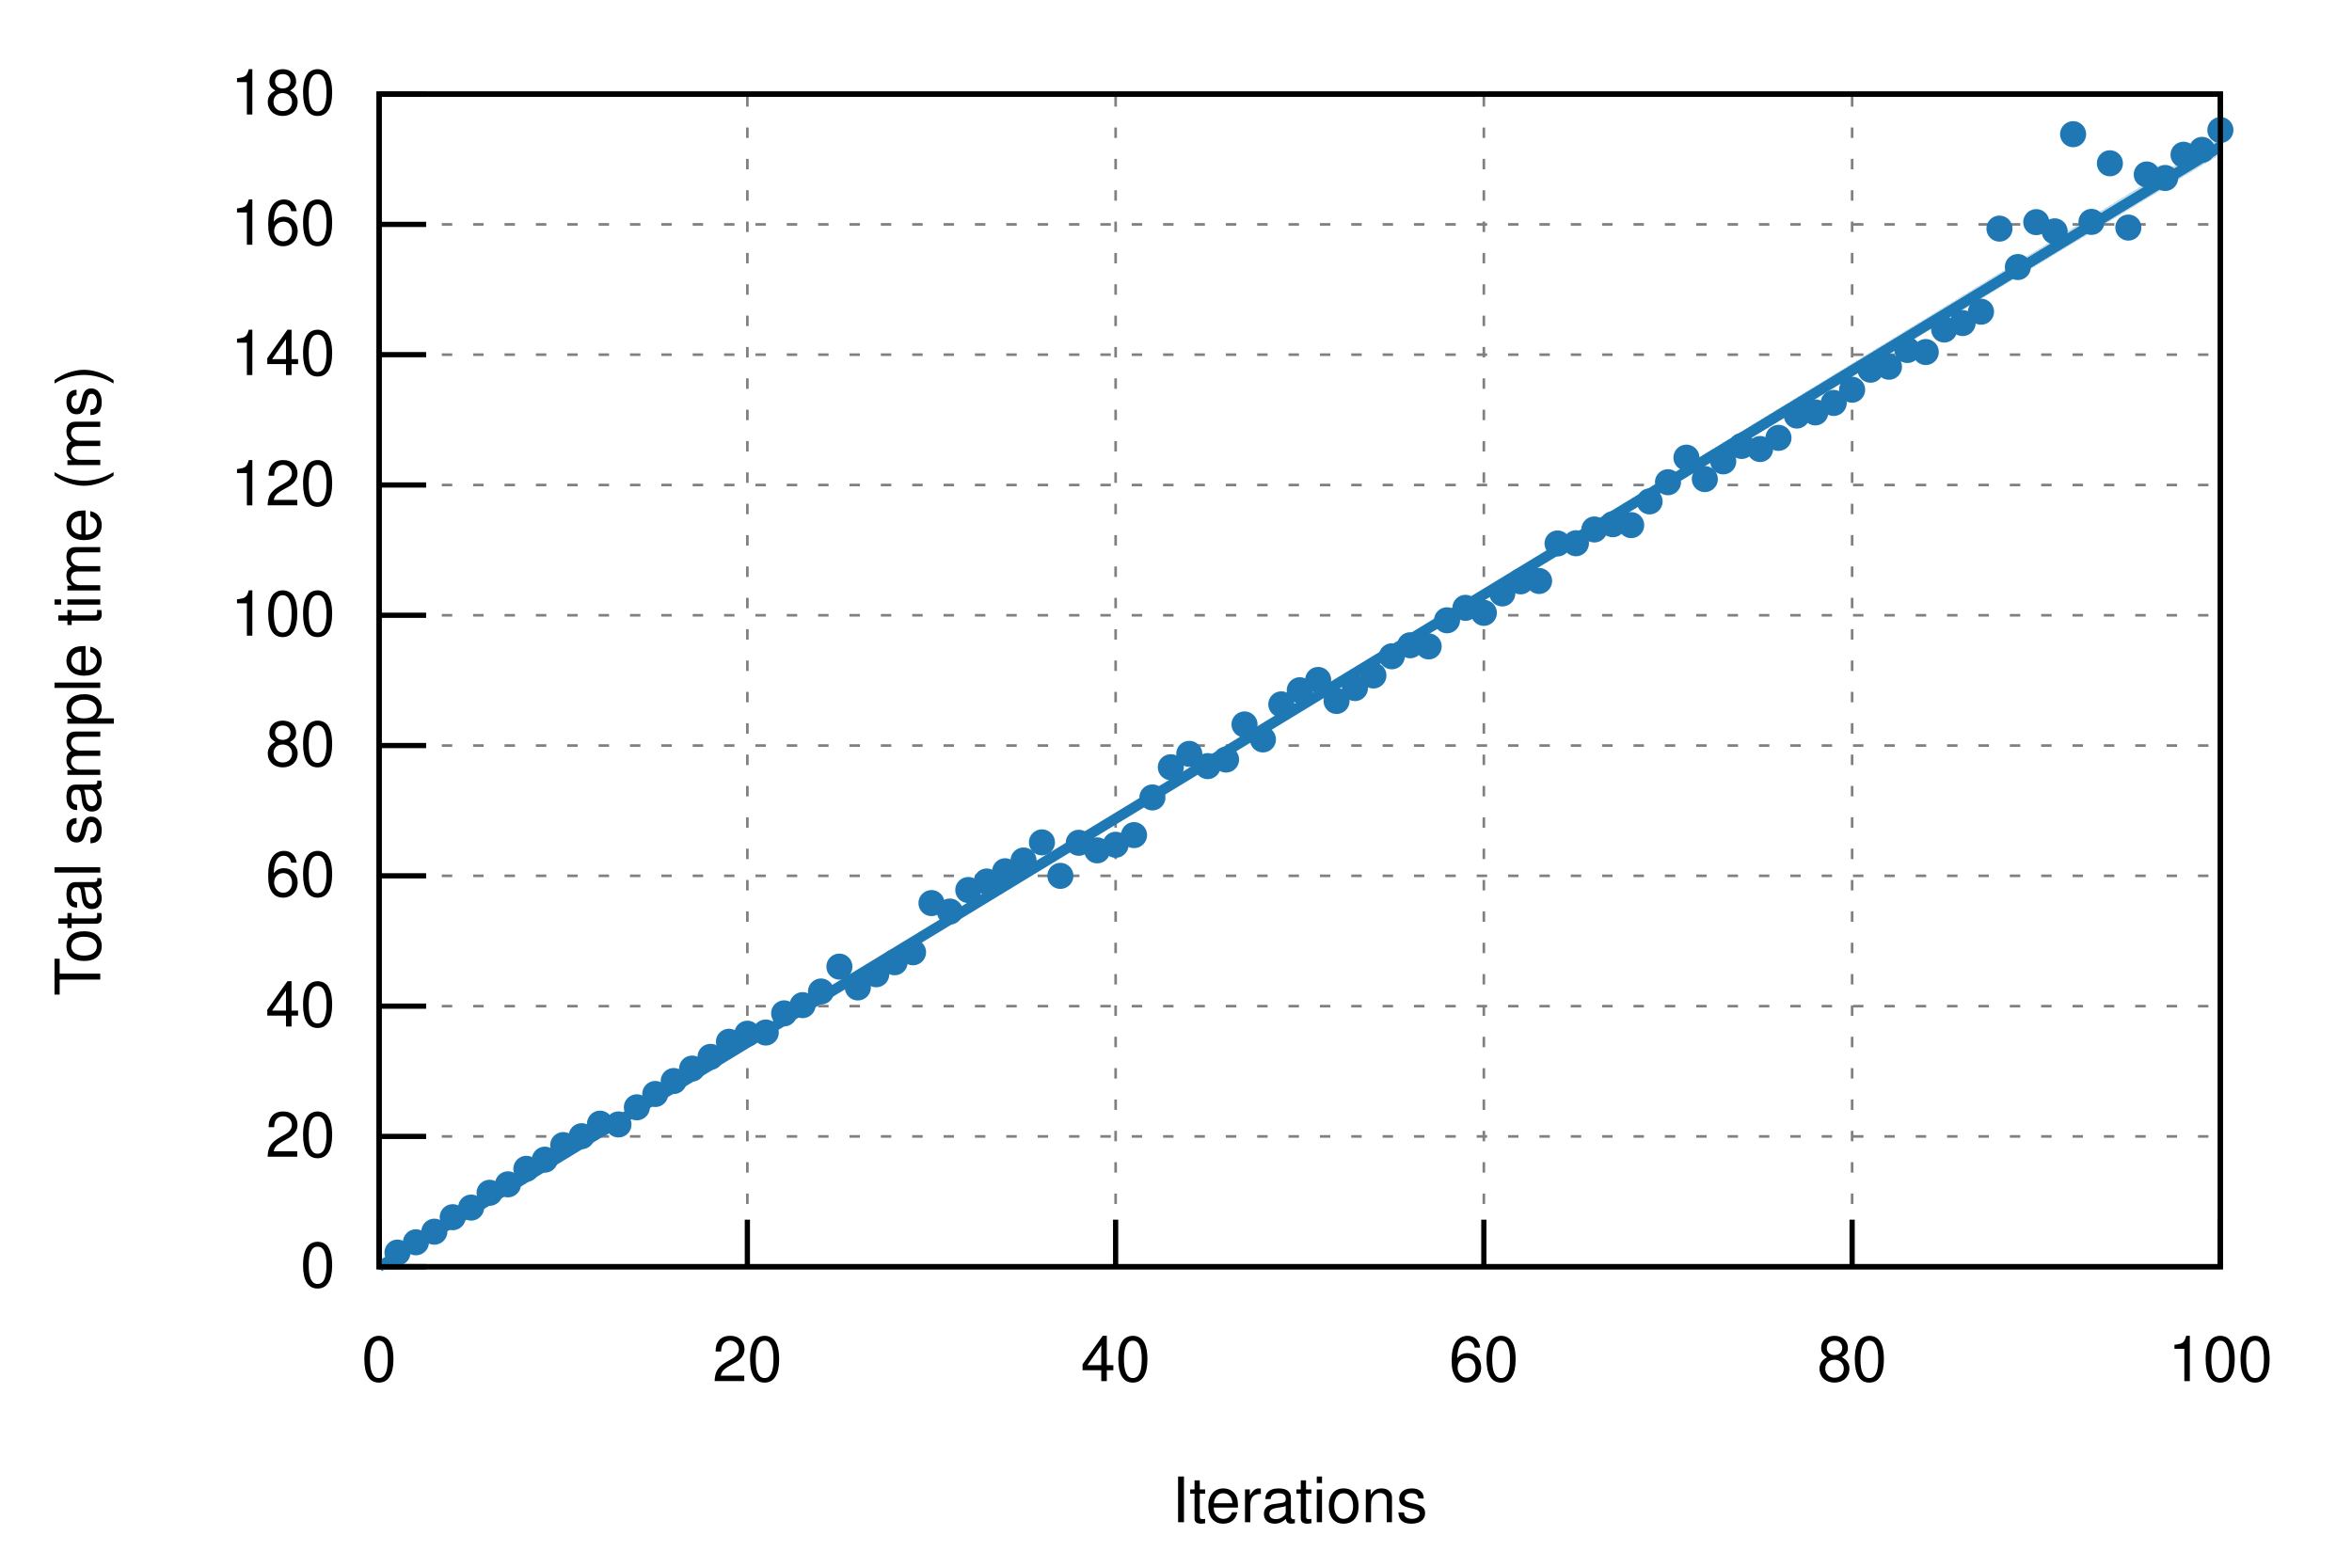
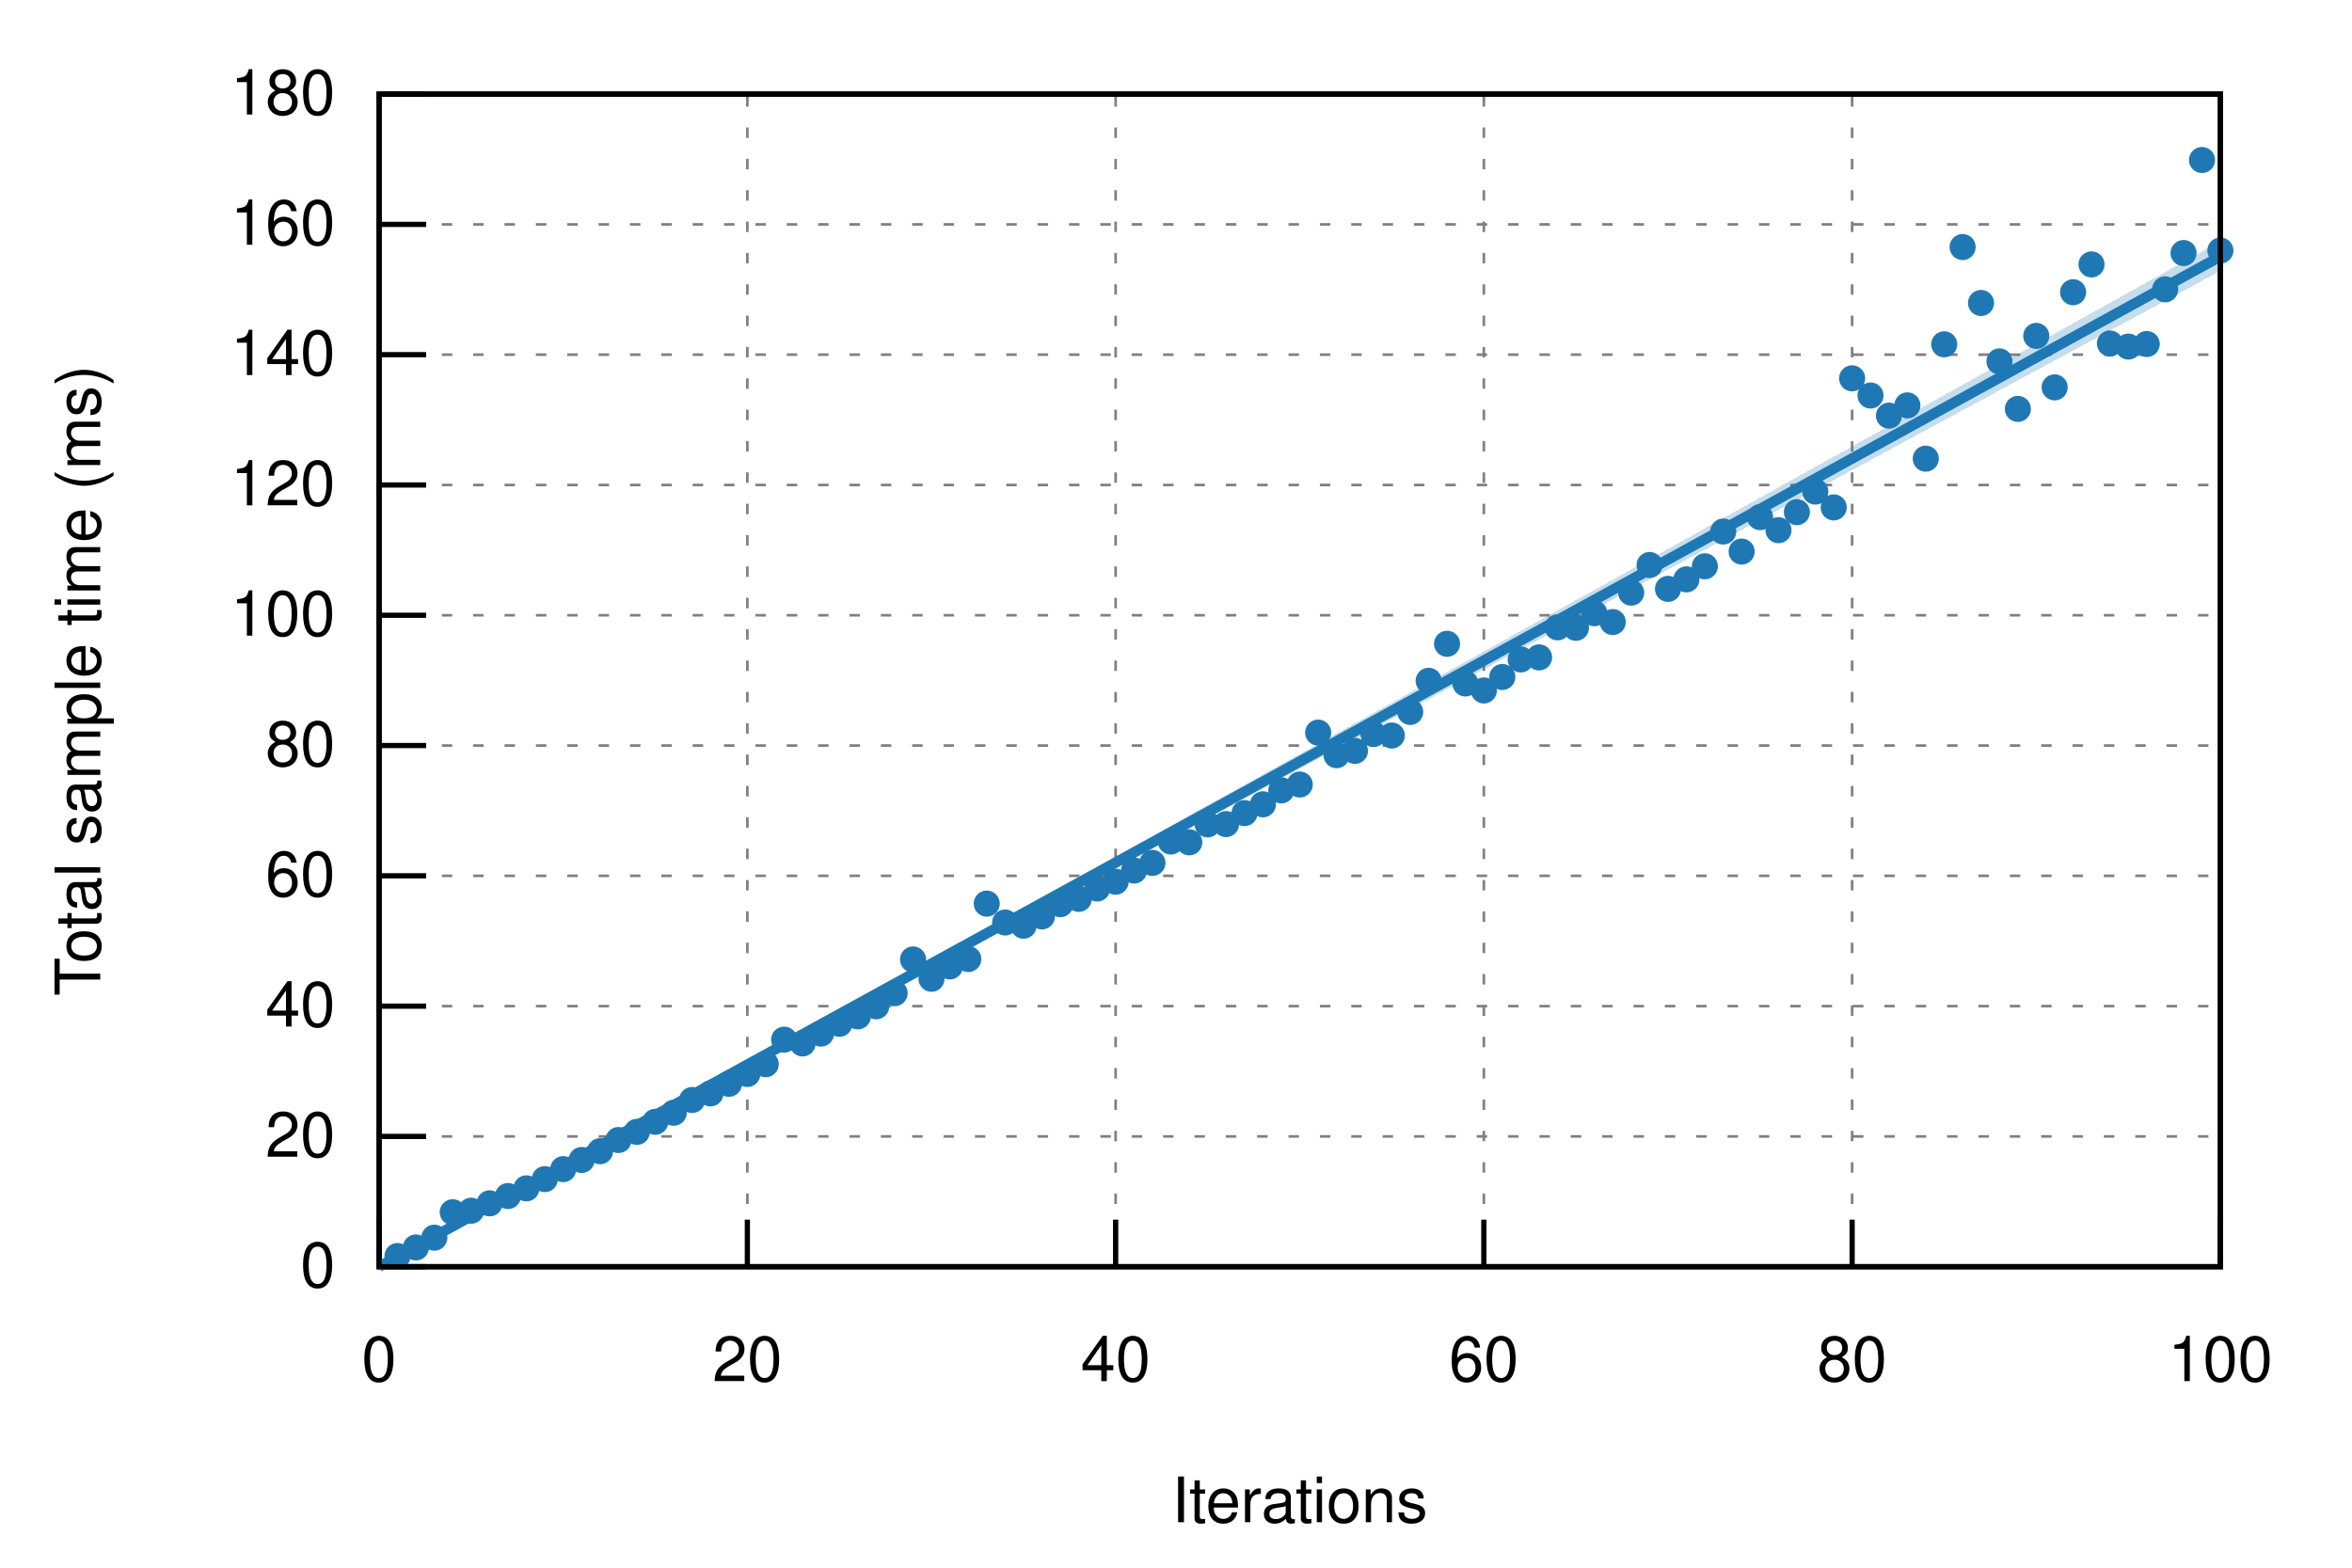
<svg xmlns="http://www.w3.org/2000/svg" xmlns:xlink="http://www.w3.org/1999/xlink" viewBox="0 0 450 300">
  <g id="gnuplot_canvas">
    <rect x="0" y="0" width="450" height="300" fill="none" />
    <defs>
      <circle id="gpDot" r="0.5" stroke-width="0.5" stroke="currentColor" />
      <path id="gpPt0" stroke-width="0.222" stroke="currentColor" d="M-1,0 h2 M0,-1 v2" />
      <path id="gpPt1" stroke-width="0.222" stroke="currentColor" d="M-1,-1 L1,1 M1,-1 L-1,1" />
      <path id="gpPt2" stroke-width="0.222" stroke="currentColor" d="M-1,0 L1,0 M0,-1 L0,1 M-1,-1 L1,1 M-1,1 L1,-1" />
      <rect id="gpPt3" stroke-width="0.222" stroke="currentColor" x="-1" y="-1" width="2" height="2" />
      <rect id="gpPt4" stroke-width="0.222" stroke="currentColor" fill="currentColor" x="-1" y="-1" width="2" height="2" />
      <circle id="gpPt5" stroke-width="0.222" stroke="currentColor" cx="0" cy="0" r="1" />
      <use xlink:href="#gpPt5" id="gpPt6" fill="currentColor" stroke="none" />
      <path id="gpPt7" stroke-width="0.222" stroke="currentColor" d="M0,-1.33 L-1.33,0.67 L1.33,0.67 z" />
      <use xlink:href="#gpPt7" id="gpPt8" fill="currentColor" stroke="none" />
      <use xlink:href="#gpPt7" id="gpPt9" stroke="currentColor" transform="rotate(180)" />
      <use xlink:href="#gpPt9" id="gpPt10" fill="currentColor" stroke="none" />
      <use xlink:href="#gpPt3" id="gpPt11" stroke="currentColor" transform="rotate(45)" />
      <use xlink:href="#gpPt11" id="gpPt12" fill="currentColor" stroke="none" />
      <path id="gpPt13" stroke-width="0.222" stroke="currentColor" d="M0,1.330 L1.265,0.411 L0.782,-1.067 L-0.782,-1.076 L-1.265,0.411 z" />
      <use xlink:href="#gpPt13" id="gpPt14" fill="currentColor" stroke="none" />
      <filter id="textbox" filterUnits="objectBoundingBox" x="0" y="0" height="1" width="1">
        <feFlood flood-color="white" flood-opacity="1" result="bgnd" />
        <feComposite in="SourceGraphic" in2="bgnd" operator="atop" />
      </filter>
      <filter id="greybox" filterUnits="objectBoundingBox" x="0" y="0" height="1" width="1">
        <feFlood flood-color="lightgrey" flood-opacity="1" result="grey" />
        <feComposite in="SourceGraphic" in2="grey" operator="atop" />
      </filter>
    </defs>
    <g fill="none" color="white" stroke="currentColor" stroke-width="1.00" stroke-linecap="butt" stroke-linejoin="miter">
</g>
    <g fill="none" color="black" stroke="currentColor" stroke-width="1.00" stroke-linecap="butt" stroke-linejoin="miter">
</g>
    <g fill="none" color="black" stroke="black" stroke-width="0.50" stroke-linecap="butt" stroke-linejoin="miter">
</g>
    <g fill="none" color="gray" stroke="currentColor" stroke-width="0.50" stroke-linecap="butt" stroke-linejoin="miter">
      <path stroke="gray" stroke-dasharray="2,4" class="gridline" d="M72.53,242.40 L424.82,242.40  " />
    </g>
    <g fill="none" color="gray" stroke="gray" stroke-width="1.00" stroke-linecap="butt" stroke-linejoin="miter">
</g>
    <g fill="none" color="black" stroke="currentColor" stroke-width="1.00" stroke-linecap="butt" stroke-linejoin="miter">
      <path stroke="black" d="M72.53,242.40 L81.53,242.40  " />
      <g transform="translate(64.14,246.30)" stroke="none" fill="black" font-family="Helvetica" font-size="12.00" text-anchor="end">
        <text>
          <tspan font-family="Helvetica"> 0</tspan>
        </text>
      </g>
    </g>
    <g fill="none" color="black" stroke="currentColor" stroke-width="1.00" stroke-linecap="butt" stroke-linejoin="miter">
</g>
    <g fill="none" color="black" stroke="black" stroke-width="0.50" stroke-linecap="butt" stroke-linejoin="miter">
</g>
    <g fill="none" color="gray" stroke="currentColor" stroke-width="0.50" stroke-linecap="butt" stroke-linejoin="miter">
      <path stroke="gray" stroke-dasharray="2,4" class="gridline" d="M72.53,217.47 L424.82,217.47  " />
    </g>
    <g fill="none" color="gray" stroke="gray" stroke-width="1.00" stroke-linecap="butt" stroke-linejoin="miter">
</g>
    <g fill="none" color="black" stroke="currentColor" stroke-width="1.00" stroke-linecap="butt" stroke-linejoin="miter">
      <path stroke="black" d="M72.53,217.47 L81.53,217.47  " />
      <g transform="translate(64.14,221.37)" stroke="none" fill="black" font-family="Helvetica" font-size="12.00" text-anchor="end">
        <text>
          <tspan font-family="Helvetica"> 20</tspan>
        </text>
      </g>
    </g>
    <g fill="none" color="black" stroke="currentColor" stroke-width="1.00" stroke-linecap="butt" stroke-linejoin="miter">
</g>
    <g fill="none" color="black" stroke="black" stroke-width="0.50" stroke-linecap="butt" stroke-linejoin="miter">
</g>
    <g fill="none" color="gray" stroke="currentColor" stroke-width="0.50" stroke-linecap="butt" stroke-linejoin="miter">
      <path stroke="gray" stroke-dasharray="2,4" class="gridline" d="M72.53,192.54 L424.82,192.54  " />
    </g>
    <g fill="none" color="gray" stroke="gray" stroke-width="1.00" stroke-linecap="butt" stroke-linejoin="miter">
</g>
    <g fill="none" color="black" stroke="currentColor" stroke-width="1.00" stroke-linecap="butt" stroke-linejoin="miter">
      <path stroke="black" d="M72.53,192.54 L81.53,192.54  " />
      <g transform="translate(64.14,196.44)" stroke="none" fill="black" font-family="Helvetica" font-size="12.00" text-anchor="end">
        <text>
          <tspan font-family="Helvetica"> 40</tspan>
        </text>
      </g>
    </g>
    <g fill="none" color="black" stroke="currentColor" stroke-width="1.00" stroke-linecap="butt" stroke-linejoin="miter">
</g>
    <g fill="none" color="black" stroke="black" stroke-width="0.50" stroke-linecap="butt" stroke-linejoin="miter">
</g>
    <g fill="none" color="gray" stroke="currentColor" stroke-width="0.50" stroke-linecap="butt" stroke-linejoin="miter">
      <path stroke="gray" stroke-dasharray="2,4" class="gridline" d="M72.53,167.60 L424.82,167.60  " />
    </g>
    <g fill="none" color="gray" stroke="gray" stroke-width="1.00" stroke-linecap="butt" stroke-linejoin="miter">
</g>
    <g fill="none" color="black" stroke="currentColor" stroke-width="1.00" stroke-linecap="butt" stroke-linejoin="miter">
      <path stroke="black" d="M72.53,167.60 L81.53,167.60  " />
      <g transform="translate(64.14,171.50)" stroke="none" fill="black" font-family="Helvetica" font-size="12.00" text-anchor="end">
        <text>
          <tspan font-family="Helvetica"> 60</tspan>
        </text>
      </g>
    </g>
    <g fill="none" color="black" stroke="currentColor" stroke-width="1.00" stroke-linecap="butt" stroke-linejoin="miter">
</g>
    <g fill="none" color="black" stroke="black" stroke-width="0.50" stroke-linecap="butt" stroke-linejoin="miter">
</g>
    <g fill="none" color="gray" stroke="currentColor" stroke-width="0.50" stroke-linecap="butt" stroke-linejoin="miter">
      <path stroke="gray" stroke-dasharray="2,4" class="gridline" d="M72.53,142.67 L424.82,142.67  " />
    </g>
    <g fill="none" color="gray" stroke="gray" stroke-width="1.00" stroke-linecap="butt" stroke-linejoin="miter">
</g>
    <g fill="none" color="black" stroke="currentColor" stroke-width="1.00" stroke-linecap="butt" stroke-linejoin="miter">
      <path stroke="black" d="M72.53,142.67 L81.53,142.67  " />
      <g transform="translate(64.14,146.57)" stroke="none" fill="black" font-family="Helvetica" font-size="12.00" text-anchor="end">
        <text>
          <tspan font-family="Helvetica"> 80</tspan>
        </text>
      </g>
    </g>
    <g fill="none" color="black" stroke="currentColor" stroke-width="1.00" stroke-linecap="butt" stroke-linejoin="miter">
</g>
    <g fill="none" color="black" stroke="black" stroke-width="0.50" stroke-linecap="butt" stroke-linejoin="miter">
</g>
    <g fill="none" color="gray" stroke="currentColor" stroke-width="0.50" stroke-linecap="butt" stroke-linejoin="miter">
      <path stroke="gray" stroke-dasharray="2,4" class="gridline" d="M72.53,117.74 L424.82,117.74  " />
    </g>
    <g fill="none" color="gray" stroke="gray" stroke-width="1.00" stroke-linecap="butt" stroke-linejoin="miter">
</g>
    <g fill="none" color="black" stroke="currentColor" stroke-width="1.00" stroke-linecap="butt" stroke-linejoin="miter">
      <path stroke="black" d="M72.53,117.74 L81.53,117.74  " />
      <g transform="translate(64.14,121.64)" stroke="none" fill="black" font-family="Helvetica" font-size="12.00" text-anchor="end">
        <text>
          <tspan font-family="Helvetica"> 100</tspan>
        </text>
      </g>
    </g>
    <g fill="none" color="black" stroke="currentColor" stroke-width="1.00" stroke-linecap="butt" stroke-linejoin="miter">
</g>
    <g fill="none" color="black" stroke="black" stroke-width="0.50" stroke-linecap="butt" stroke-linejoin="miter">
</g>
    <g fill="none" color="gray" stroke="currentColor" stroke-width="0.50" stroke-linecap="butt" stroke-linejoin="miter">
      <path stroke="gray" stroke-dasharray="2,4" class="gridline" d="M72.53,92.81 L424.82,92.81  " />
    </g>
    <g fill="none" color="gray" stroke="gray" stroke-width="1.00" stroke-linecap="butt" stroke-linejoin="miter">
</g>
    <g fill="none" color="black" stroke="currentColor" stroke-width="1.00" stroke-linecap="butt" stroke-linejoin="miter">
      <path stroke="black" d="M72.53,92.81 L81.53,92.81  " />
      <g transform="translate(64.14,96.71)" stroke="none" fill="black" font-family="Helvetica" font-size="12.00" text-anchor="end">
        <text>
          <tspan font-family="Helvetica"> 120</tspan>
        </text>
      </g>
    </g>
    <g fill="none" color="black" stroke="currentColor" stroke-width="1.00" stroke-linecap="butt" stroke-linejoin="miter">
</g>
    <g fill="none" color="black" stroke="black" stroke-width="0.50" stroke-linecap="butt" stroke-linejoin="miter">
</g>
    <g fill="none" color="gray" stroke="currentColor" stroke-width="0.50" stroke-linecap="butt" stroke-linejoin="miter">
      <path stroke="gray" stroke-dasharray="2,4" class="gridline" d="M72.53,67.87 L424.82,67.87  " />
    </g>
    <g fill="none" color="gray" stroke="gray" stroke-width="1.00" stroke-linecap="butt" stroke-linejoin="miter">
</g>
    <g fill="none" color="black" stroke="currentColor" stroke-width="1.00" stroke-linecap="butt" stroke-linejoin="miter">
      <path stroke="black" d="M72.53,67.87 L81.53,67.87  " />
      <g transform="translate(64.14,71.77)" stroke="none" fill="black" font-family="Helvetica" font-size="12.00" text-anchor="end">
        <text>
          <tspan font-family="Helvetica"> 140</tspan>
        </text>
      </g>
    </g>
    <g fill="none" color="black" stroke="currentColor" stroke-width="1.00" stroke-linecap="butt" stroke-linejoin="miter">
</g>
    <g fill="none" color="black" stroke="black" stroke-width="0.50" stroke-linecap="butt" stroke-linejoin="miter">
</g>
    <g fill="none" color="gray" stroke="currentColor" stroke-width="0.50" stroke-linecap="butt" stroke-linejoin="miter">
      <path stroke="gray" stroke-dasharray="2,4" class="gridline" d="M72.53,42.94 L424.82,42.94  " />
    </g>
    <g fill="none" color="gray" stroke="gray" stroke-width="1.00" stroke-linecap="butt" stroke-linejoin="miter">
</g>
    <g fill="none" color="black" stroke="currentColor" stroke-width="1.00" stroke-linecap="butt" stroke-linejoin="miter">
      <path stroke="black" d="M72.53,42.94 L81.53,42.94  " />
      <g transform="translate(64.14,46.84)" stroke="none" fill="black" font-family="Helvetica" font-size="12.00" text-anchor="end">
        <text>
          <tspan font-family="Helvetica"> 160</tspan>
        </text>
      </g>
    </g>
    <g fill="none" color="black" stroke="currentColor" stroke-width="1.00" stroke-linecap="butt" stroke-linejoin="miter">
</g>
    <g fill="none" color="black" stroke="black" stroke-width="0.50" stroke-linecap="butt" stroke-linejoin="miter">
</g>
    <g fill="none" color="gray" stroke="currentColor" stroke-width="0.50" stroke-linecap="butt" stroke-linejoin="miter">
      <path stroke="gray" stroke-dasharray="2,4" class="gridline" d="M72.53,18.01 L424.82,18.01  " />
    </g>
    <g fill="none" color="gray" stroke="gray" stroke-width="1.00" stroke-linecap="butt" stroke-linejoin="miter">
</g>
    <g fill="none" color="black" stroke="currentColor" stroke-width="1.00" stroke-linecap="butt" stroke-linejoin="miter">
      <path stroke="black" d="M72.53,18.01 L81.53,18.01  " />
      <g transform="translate(64.14,21.91)" stroke="none" fill="black" font-family="Helvetica" font-size="12.00" text-anchor="end">
        <text>
          <tspan font-family="Helvetica"> 180</tspan>
        </text>
      </g>
    </g>
    <g fill="none" color="black" stroke="currentColor" stroke-width="1.00" stroke-linecap="butt" stroke-linejoin="miter">
</g>
    <g fill="none" color="black" stroke="black" stroke-width="0.50" stroke-linecap="butt" stroke-linejoin="miter">
</g>
    <g fill="none" color="gray" stroke="currentColor" stroke-width="0.50" stroke-linecap="butt" stroke-linejoin="miter">
      <path stroke="gray" stroke-dasharray="2,4" class="gridline" d="M72.53,242.40 L72.53,18.01  " />
    </g>
    <g fill="none" color="gray" stroke="gray" stroke-width="1.00" stroke-linecap="butt" stroke-linejoin="miter">
</g>
    <g fill="none" color="black" stroke="currentColor" stroke-width="1.00" stroke-linecap="butt" stroke-linejoin="miter">
      <path stroke="black" d="M72.53,242.40 L72.53,233.40  " />
      <g transform="translate(72.53,264.30)" stroke="none" fill="black" font-family="Helvetica" font-size="12.00" text-anchor="middle">
        <text>
          <tspan font-family="Helvetica"> 0</tspan>
        </text>
      </g>
    </g>
    <g fill="none" color="black" stroke="currentColor" stroke-width="1.00" stroke-linecap="butt" stroke-linejoin="miter">
</g>
    <g fill="none" color="black" stroke="black" stroke-width="0.50" stroke-linecap="butt" stroke-linejoin="miter">
</g>
    <g fill="none" color="gray" stroke="currentColor" stroke-width="0.50" stroke-linecap="butt" stroke-linejoin="miter">
      <path stroke="gray" stroke-dasharray="2,4" class="gridline" d="M142.99,242.40 L142.99,18.01  " />
    </g>
    <g fill="none" color="gray" stroke="gray" stroke-width="1.00" stroke-linecap="butt" stroke-linejoin="miter">
</g>
    <g fill="none" color="black" stroke="currentColor" stroke-width="1.00" stroke-linecap="butt" stroke-linejoin="miter">
      <path stroke="black" d="M142.99,242.40 L142.99,233.40  " />
      <g transform="translate(142.99,264.30)" stroke="none" fill="black" font-family="Helvetica" font-size="12.00" text-anchor="middle">
        <text>
          <tspan font-family="Helvetica"> 20</tspan>
        </text>
      </g>
    </g>
    <g fill="none" color="black" stroke="currentColor" stroke-width="1.00" stroke-linecap="butt" stroke-linejoin="miter">
</g>
    <g fill="none" color="black" stroke="black" stroke-width="0.50" stroke-linecap="butt" stroke-linejoin="miter">
</g>
    <g fill="none" color="gray" stroke="currentColor" stroke-width="0.50" stroke-linecap="butt" stroke-linejoin="miter">
      <path stroke="gray" stroke-dasharray="2,4" class="gridline" d="M213.45,242.40 L213.45,18.01  " />
    </g>
    <g fill="none" color="gray" stroke="gray" stroke-width="1.00" stroke-linecap="butt" stroke-linejoin="miter">
</g>
    <g fill="none" color="black" stroke="currentColor" stroke-width="1.00" stroke-linecap="butt" stroke-linejoin="miter">
      <path stroke="black" d="M213.45,242.40 L213.45,233.40  " />
      <g transform="translate(213.45,264.30)" stroke="none" fill="black" font-family="Helvetica" font-size="12.00" text-anchor="middle">
        <text>
          <tspan font-family="Helvetica"> 40</tspan>
        </text>
      </g>
    </g>
    <g fill="none" color="black" stroke="currentColor" stroke-width="1.00" stroke-linecap="butt" stroke-linejoin="miter">
</g>
    <g fill="none" color="black" stroke="black" stroke-width="0.50" stroke-linecap="butt" stroke-linejoin="miter">
</g>
    <g fill="none" color="gray" stroke="currentColor" stroke-width="0.50" stroke-linecap="butt" stroke-linejoin="miter">
      <path stroke="gray" stroke-dasharray="2,4" class="gridline" d="M283.90,242.40 L283.90,18.01  " />
    </g>
    <g fill="none" color="gray" stroke="gray" stroke-width="1.00" stroke-linecap="butt" stroke-linejoin="miter">
</g>
    <g fill="none" color="black" stroke="currentColor" stroke-width="1.00" stroke-linecap="butt" stroke-linejoin="miter">
      <path stroke="black" d="M283.90,242.40 L283.90,233.40  " />
      <g transform="translate(283.90,264.30)" stroke="none" fill="black" font-family="Helvetica" font-size="12.00" text-anchor="middle">
        <text>
          <tspan font-family="Helvetica"> 60</tspan>
        </text>
      </g>
    </g>
    <g fill="none" color="black" stroke="currentColor" stroke-width="1.00" stroke-linecap="butt" stroke-linejoin="miter">
</g>
    <g fill="none" color="black" stroke="black" stroke-width="0.50" stroke-linecap="butt" stroke-linejoin="miter">
</g>
    <g fill="none" color="gray" stroke="currentColor" stroke-width="0.50" stroke-linecap="butt" stroke-linejoin="miter">
      <path stroke="gray" stroke-dasharray="2,4" class="gridline" d="M354.36,242.40 L354.36,18.01  " />
    </g>
    <g fill="none" color="gray" stroke="gray" stroke-width="1.00" stroke-linecap="butt" stroke-linejoin="miter">
</g>
    <g fill="none" color="black" stroke="currentColor" stroke-width="1.00" stroke-linecap="butt" stroke-linejoin="miter">
      <path stroke="black" d="M354.36,242.40 L354.36,233.40  " />
      <g transform="translate(354.36,264.30)" stroke="none" fill="black" font-family="Helvetica" font-size="12.00" text-anchor="middle">
        <text>
          <tspan font-family="Helvetica"> 80</tspan>
        </text>
      </g>
    </g>
    <g fill="none" color="black" stroke="currentColor" stroke-width="1.00" stroke-linecap="butt" stroke-linejoin="miter">
</g>
    <g fill="none" color="black" stroke="black" stroke-width="0.50" stroke-linecap="butt" stroke-linejoin="miter">
</g>
    <g fill="none" color="gray" stroke="currentColor" stroke-width="0.50" stroke-linecap="butt" stroke-linejoin="miter">
      <path stroke="gray" stroke-dasharray="2,4" class="gridline" d="M424.82,242.40 L424.82,18.01  " />
    </g>
    <g fill="none" color="gray" stroke="gray" stroke-width="1.00" stroke-linecap="butt" stroke-linejoin="miter">
</g>
    <g fill="none" color="black" stroke="currentColor" stroke-width="1.00" stroke-linecap="butt" stroke-linejoin="miter">
      <path stroke="black" d="M424.82,242.40 L424.82,233.40  " />
      <g transform="translate(424.82,264.30)" stroke="none" fill="black" font-family="Helvetica" font-size="12.00" text-anchor="middle">
        <text>
          <tspan font-family="Helvetica"> 100</tspan>
        </text>
      </g>
    </g>
    <g fill="none" color="black" stroke="currentColor" stroke-width="1.00" stroke-linecap="butt" stroke-linejoin="miter">
</g>
    <g fill="none" color="black" stroke="currentColor" stroke-width="1.00" stroke-linecap="butt" stroke-linejoin="miter">
      <path stroke="black" d="M72.53,18.01 L72.53,242.40 L424.82,242.40 L424.82,18.01 L72.53,18.01 Z  " />
    </g>
    <g fill="none" color="black" stroke="currentColor" stroke-width="1.00" stroke-linecap="butt" stroke-linejoin="miter">
      <g transform="translate(19.18,130.21) rotate(270)" stroke="none" fill="black" font-family="Helvetica" font-size="12.00" text-anchor="middle">
        <text>
          <tspan font-family="Helvetica">Total sample time (ms)</tspan>
        </text>
      </g>
    </g>
    <g fill="none" color="black" stroke="currentColor" stroke-width="1.00" stroke-linecap="butt" stroke-linejoin="miter">
      <g transform="translate(248.67,291.30)" stroke="none" fill="black" font-family="Helvetica" font-size="12.00" text-anchor="middle">
        <text>
          <tspan font-family="Helvetica">Iterations</tspan>
        </text>
      </g>
    </g>
    <g fill="none" color="black" stroke="currentColor" stroke-width="1.00" stroke-linecap="butt" stroke-linejoin="miter">
</g>
    <g id="gnuplot_plot_1">
      <g fill="none" color="black" stroke="currentColor" stroke-width="1.00" stroke-linecap="butt" stroke-linejoin="miter">
-         <use xlink:href="#gpPt6" transform="translate(76.05,239.70) scale(2.25)" color="rgb( 31, 120, 180)" />
-         <use xlink:href="#gpPt6" transform="translate(79.58,237.73) scale(2.25)" color="rgb( 31, 120, 180)" />
-         <use xlink:href="#gpPt6" transform="translate(83.10,235.70) scale(2.25)" color="rgb( 31, 120, 180)" />
-         <use xlink:href="#gpPt6" transform="translate(86.62,232.93) scale(2.25)" color="rgb( 31, 120, 180)" />
-         <use xlink:href="#gpPt6" transform="translate(90.14,231.09) scale(2.25)" color="rgb( 31, 120, 180)" />
-         <use xlink:href="#gpPt6" transform="translate(93.67,228.26) scale(2.25)" color="rgb( 31, 120, 180)" />
-         <use xlink:href="#gpPt6" transform="translate(97.19,226.64) scale(2.25)" color="rgb( 31, 120, 180)" />
-         <use xlink:href="#gpPt6" transform="translate(100.71,223.67) scale(2.25)" color="rgb( 31, 120, 180)" />
-         <use xlink:href="#gpPt6" transform="translate(104.24,221.92) scale(2.25)" color="rgb( 31, 120, 180)" />
-         <use xlink:href="#gpPt6" transform="translate(107.76,219.13) scale(2.25)" color="rgb( 31, 120, 180)" />
-         <use xlink:href="#gpPt6" transform="translate(111.28,217.43) scale(2.25)" color="rgb( 31, 120, 180)" />
-         <use xlink:href="#gpPt6" transform="translate(114.80,215.03) scale(2.25)" color="rgb( 31, 120, 180)" />
-         <use xlink:href="#gpPt6" transform="translate(118.33,215.18) scale(2.25)" color="rgb( 31, 120, 180)" />
-         <use xlink:href="#gpPt6" transform="translate(121.85,211.90) scale(2.25)" color="rgb( 31, 120, 180)" />
-         <use xlink:href="#gpPt6" transform="translate(125.37,209.35) scale(2.25)" color="rgb( 31, 120, 180)" />
-         <use xlink:href="#gpPt6" transform="translate(128.90,206.87) scale(2.25)" color="rgb( 31, 120, 180)" />
-         <use xlink:href="#gpPt6" transform="translate(132.42,204.49) scale(2.25)" color="rgb( 31, 120, 180)" />
-         <use xlink:href="#gpPt6" transform="translate(135.94,202.25) scale(2.25)" color="rgb( 31, 120, 180)" />
-         <use xlink:href="#gpPt6" transform="translate(139.47,199.36) scale(2.25)" color="rgb( 31, 120, 180)" />
-         <use xlink:href="#gpPt6" transform="translate(142.99,197.82) scale(2.25)" color="rgb( 31, 120, 180)" />
-         <use xlink:href="#gpPt6" transform="translate(146.51,197.59) scale(2.25)" color="rgb( 31, 120, 180)" />
-         <use xlink:href="#gpPt6" transform="translate(150.03,193.92) scale(2.25)" color="rgb( 31, 120, 180)" />
-         <use xlink:href="#gpPt6" transform="translate(153.56,192.35) scale(2.25)" color="rgb( 31, 120, 180)" />
-         <use xlink:href="#gpPt6" transform="translate(157.08,189.74) scale(2.25)" color="rgb( 31, 120, 180)" />
-         <use xlink:href="#gpPt6" transform="translate(160.60,184.98) scale(2.25)" color="rgb( 31, 120, 180)" />
-         <use xlink:href="#gpPt6" transform="translate(164.13,188.96) scale(2.25)" color="rgb( 31, 120, 180)" />
-         <use xlink:href="#gpPt6" transform="translate(167.65,186.44) scale(2.25)" color="rgb( 31, 120, 180)" />
-         <use xlink:href="#gpPt6" transform="translate(171.17,184.14) scale(2.25)" color="rgb( 31, 120, 180)" />
-         <use xlink:href="#gpPt6" transform="translate(174.69,182.23) scale(2.25)" color="rgb( 31, 120, 180)" />
-         <use xlink:href="#gpPt6" transform="translate(178.22,172.82) scale(2.25)" color="rgb( 31, 120, 180)" />
-         <use xlink:href="#gpPt6" transform="translate(181.74,174.44) scale(2.25)" color="rgb( 31, 120, 180)" />
-         <use xlink:href="#gpPt6" transform="translate(185.26,170.32) scale(2.25)" color="rgb( 31, 120, 180)" />
-         <use xlink:href="#gpPt6" transform="translate(188.79,168.69) scale(2.25)" color="rgb( 31, 120, 180)" />
-         <use xlink:href="#gpPt6" transform="translate(192.31,166.73) scale(2.25)" color="rgb( 31, 120, 180)" />
-         <use xlink:href="#gpPt6" transform="translate(195.83,164.67) scale(2.25)" color="rgb( 31, 120, 180)" />
-         <use xlink:href="#gpPt6" transform="translate(199.35,161.20) scale(2.25)" color="rgb( 31, 120, 180)" />
-         <use xlink:href="#gpPt6" transform="translate(202.88,167.61) scale(2.25)" color="rgb( 31, 120, 180)" />
-         <use xlink:href="#gpPt6" transform="translate(206.40,161.28) scale(2.25)" color="rgb( 31, 120, 180)" />
-         <use xlink:href="#gpPt6" transform="translate(209.92,162.73) scale(2.25)" color="rgb( 31, 120, 180)" />
-         <use xlink:href="#gpPt6" transform="translate(213.45,161.66) scale(2.25)" color="rgb( 31, 120, 180)" />
-         <use xlink:href="#gpPt6" transform="translate(216.97,159.81) scale(2.25)" color="rgb( 31, 120, 180)" />
-         <use xlink:href="#gpPt6" transform="translate(220.49,152.60) scale(2.25)" color="rgb( 31, 120, 180)" />
-         <use xlink:href="#gpPt6" transform="translate(224.01,146.82) scale(2.25)" color="rgb( 31, 120, 180)" />
-         <use xlink:href="#gpPt6" transform="translate(227.54,144.26) scale(2.25)" color="rgb( 31, 120, 180)" />
-         <use xlink:href="#gpPt6" transform="translate(231.06,146.61) scale(2.25)" color="rgb( 31, 120, 180)" />
-         <use xlink:href="#gpPt6" transform="translate(234.58,145.35) scale(2.25)" color="rgb( 31, 120, 180)" />
-         <use xlink:href="#gpPt6" transform="translate(238.11,138.63) scale(2.25)" color="rgb( 31, 120, 180)" />
-         <use xlink:href="#gpPt6" transform="translate(241.63,141.50) scale(2.25)" color="rgb( 31, 120, 180)" />
-         <use xlink:href="#gpPt6" transform="translate(245.15,134.79) scale(2.25)" color="rgb( 31, 120, 180)" />
-         <use xlink:href="#gpPt6" transform="translate(248.68,132.09) scale(2.25)" color="rgb( 31, 120, 180)" />
-         <use xlink:href="#gpPt6" transform="translate(252.20,130.12) scale(2.25)" color="rgb( 31, 120, 180)" />
-         <use xlink:href="#gpPt6" transform="translate(255.72,134.14) scale(2.25)" color="rgb( 31, 120, 180)" />
-         <use xlink:href="#gpPt6" transform="translate(259.24,131.67) scale(2.25)" color="rgb( 31, 120, 180)" />
-         <use xlink:href="#gpPt6" transform="translate(262.77,129.26) scale(2.25)" color="rgb( 31, 120, 180)" />
-         <use xlink:href="#gpPt6" transform="translate(266.29,125.59) scale(2.25)" color="rgb( 31, 120, 180)" />
-         <use xlink:href="#gpPt6" transform="translate(269.81,123.48) scale(2.25)" color="rgb( 31, 120, 180)" />
-         <use xlink:href="#gpPt6" transform="translate(273.34,123.70) scale(2.25)" color="rgb( 31, 120, 180)" />
-         <use xlink:href="#gpPt6" transform="translate(276.86,118.70) scale(2.25)" color="rgb( 31, 120, 180)" />
-         <use xlink:href="#gpPt6" transform="translate(280.38,116.32) scale(2.25)" color="rgb( 31, 120, 180)" />
-         <use xlink:href="#gpPt6" transform="translate(283.90,117.28) scale(2.25)" color="rgb( 31, 120, 180)" />
-         <use xlink:href="#gpPt6" transform="translate(287.43,113.56) scale(2.25)" color="rgb( 31, 120, 180)" />
-         <use xlink:href="#gpPt6" transform="translate(290.95,111.25) scale(2.25)" color="rgb( 31, 120, 180)" />
-         <use xlink:href="#gpPt6" transform="translate(294.47,111.18) scale(2.25)" color="rgb( 31, 120, 180)" />
-         <use xlink:href="#gpPt6" transform="translate(298.00,104.00) scale(2.25)" color="rgb( 31, 120, 180)" />
-         <use xlink:href="#gpPt6" transform="translate(301.52,103.96) scale(2.25)" color="rgb( 31, 120, 180)" />
-         <use xlink:href="#gpPt6" transform="translate(305.04,101.32) scale(2.25)" color="rgb( 31, 120, 180)" />
-         <use xlink:href="#gpPt6" transform="translate(308.56,100.32) scale(2.25)" color="rgb( 31, 120, 180)" />
-         <use xlink:href="#gpPt6" transform="translate(312.09,100.49) scale(2.25)" color="rgb( 31, 120, 180)" />
-         <use xlink:href="#gpPt6" transform="translate(315.61,95.95) scale(2.25)" color="rgb( 31, 120, 180)" />
-         <use xlink:href="#gpPt6" transform="translate(319.13,92.28) scale(2.25)" color="rgb( 31, 120, 180)" />
-         <use xlink:href="#gpPt6" transform="translate(322.66,87.58) scale(2.25)" color="rgb( 31, 120, 180)" />
-         <use xlink:href="#gpPt6" transform="translate(326.18,91.68) scale(2.25)" color="rgb( 31, 120, 180)" />
-         <use xlink:href="#gpPt6" transform="translate(329.70,88.29) scale(2.25)" color="rgb( 31, 120, 180)" />
-         <use xlink:href="#gpPt6" transform="translate(333.22,85.34) scale(2.25)" color="rgb( 31, 120, 180)" />
-         <use xlink:href="#gpPt6" transform="translate(336.75,85.93) scale(2.25)" color="rgb( 31, 120, 180)" />
-         <use xlink:href="#gpPt6" transform="translate(340.27,83.79) scale(2.25)" color="rgb( 31, 120, 180)" />
-         <use xlink:href="#gpPt6" transform="translate(343.79,79.52) scale(2.25)" color="rgb( 31, 120, 180)" />
-         <use xlink:href="#gpPt6" transform="translate(347.32,78.92) scale(2.25)" color="rgb( 31, 120, 180)" />
-         <use xlink:href="#gpPt6" transform="translate(350.84,77.11) scale(2.25)" color="rgb( 31, 120, 180)" />
-         <use xlink:href="#gpPt6" transform="translate(354.36,74.58) scale(2.25)" color="rgb( 31, 120, 180)" />
-         <use xlink:href="#gpPt6" transform="translate(357.88,70.75) scale(2.25)" color="rgb( 31, 120, 180)" />
-         <use xlink:href="#gpPt6" transform="translate(361.41,70.18) scale(2.25)" color="rgb( 31, 120, 180)" />
-         <use xlink:href="#gpPt6" transform="translate(364.93,66.98) scale(2.25)" color="rgb( 31, 120, 180)" />
-         <use xlink:href="#gpPt6" transform="translate(368.45,67.37) scale(2.25)" color="rgb( 31, 120, 180)" />
-         <use xlink:href="#gpPt6" transform="translate(371.98,63.06) scale(2.25)" color="rgb( 31, 120, 180)" />
-         <use xlink:href="#gpPt6" transform="translate(375.50,61.82) scale(2.25)" color="rgb( 31, 120, 180)" />
-         <use xlink:href="#gpPt6" transform="translate(379.02,59.65) scale(2.25)" color="rgb( 31, 120, 180)" />
-         <use xlink:href="#gpPt6" transform="translate(382.55,43.75) scale(2.25)" color="rgb( 31, 120, 180)" />
-         <use xlink:href="#gpPt6" transform="translate(386.07,51.10) scale(2.25)" color="rgb( 31, 120, 180)" />
-         <use xlink:href="#gpPt6" transform="translate(389.59,42.51) scale(2.25)" color="rgb( 31, 120, 180)" />
-         <use xlink:href="#gpPt6" transform="translate(393.11,44.27) scale(2.25)" color="rgb( 31, 120, 180)" />
-         <use xlink:href="#gpPt6" transform="translate(396.64,25.68) scale(2.25)" color="rgb( 31, 120, 180)" />
-         <use xlink:href="#gpPt6" transform="translate(400.16,42.46) scale(2.25)" color="rgb( 31, 120, 180)" />
-         <use xlink:href="#gpPt6" transform="translate(403.68,31.25) scale(2.25)" color="rgb( 31, 120, 180)" />
-         <use xlink:href="#gpPt6" transform="translate(407.21,43.55) scale(2.25)" color="rgb( 31, 120, 180)" />
-         <use xlink:href="#gpPt6" transform="translate(410.73,33.39) scale(2.25)" color="rgb( 31, 120, 180)" />
-         <use xlink:href="#gpPt6" transform="translate(414.25,34.06) scale(2.25)" color="rgb( 31, 120, 180)" />
-         <use xlink:href="#gpPt6" transform="translate(417.77,29.61) scale(2.25)" color="rgb( 31, 120, 180)" />
-         <use xlink:href="#gpPt6" transform="translate(421.30,28.68) scale(2.25)" color="rgb( 31, 120, 180)" />
-         <use xlink:href="#gpPt6" transform="translate(424.82,24.89) scale(2.25)" color="rgb( 31, 120, 180)" />
+         <use xlink:href="#gpPt6" transform="translate(76.05,240.36) scale(2.25)" color="rgb( 31, 120, 180)" />
+         <use xlink:href="#gpPt6" transform="translate(79.58,238.72) scale(2.25)" color="rgb( 31, 120, 180)" />
+         <use xlink:href="#gpPt6" transform="translate(83.10,236.85) scale(2.25)" color="rgb( 31, 120, 180)" />
+         <use xlink:href="#gpPt6" transform="translate(86.62,231.98) scale(2.25)" color="rgb( 31, 120, 180)" />
+         <use xlink:href="#gpPt6" transform="translate(90.14,231.69) scale(2.25)" color="rgb( 31, 120, 180)" />
+         <use xlink:href="#gpPt6" transform="translate(93.67,230.28) scale(2.25)" color="rgb( 31, 120, 180)" />
+         <use xlink:href="#gpPt6" transform="translate(97.19,228.88) scale(2.25)" color="rgb( 31, 120, 180)" />
+         <use xlink:href="#gpPt6" transform="translate(100.71,227.41) scale(2.25)" color="rgb( 31, 120, 180)" />
+         <use xlink:href="#gpPt6" transform="translate(104.24,225.64) scale(2.25)" color="rgb( 31, 120, 180)" />
+         <use xlink:href="#gpPt6" transform="translate(107.76,223.73) scale(2.25)" color="rgb( 31, 120, 180)" />
+         <use xlink:href="#gpPt6" transform="translate(111.28,221.98) scale(2.25)" color="rgb( 31, 120, 180)" />
+         <use xlink:href="#gpPt6" transform="translate(114.80,220.30) scale(2.25)" color="rgb( 31, 120, 180)" />
+         <use xlink:href="#gpPt6" transform="translate(118.33,218.16) scale(2.25)" color="rgb( 31, 120, 180)" />
+         <use xlink:href="#gpPt6" transform="translate(121.85,216.60) scale(2.25)" color="rgb( 31, 120, 180)" />
+         <use xlink:href="#gpPt6" transform="translate(125.37,214.67) scale(2.25)" color="rgb( 31, 120, 180)" />
+         <use xlink:href="#gpPt6" transform="translate(128.90,212.94) scale(2.25)" color="rgb( 31, 120, 180)" />
+         <use xlink:href="#gpPt6" transform="translate(132.42,210.50) scale(2.25)" color="rgb( 31, 120, 180)" />
+         <use xlink:href="#gpPt6" transform="translate(135.94,209.23) scale(2.25)" color="rgb( 31, 120, 180)" />
+         <use xlink:href="#gpPt6" transform="translate(139.47,207.40) scale(2.25)" color="rgb( 31, 120, 180)" />
+         <use xlink:href="#gpPt6" transform="translate(142.99,205.52) scale(2.25)" color="rgb( 31, 120, 180)" />
+         <use xlink:href="#gpPt6" transform="translate(146.51,203.65) scale(2.25)" color="rgb( 31, 120, 180)" />
+         <use xlink:href="#gpPt6" transform="translate(150.03,198.95) scale(2.25)" color="rgb( 31, 120, 180)" />
+         <use xlink:href="#gpPt6" transform="translate(153.56,199.68) scale(2.25)" color="rgb( 31, 120, 180)" />
+         <use xlink:href="#gpPt6" transform="translate(157.08,197.79) scale(2.25)" color="rgb( 31, 120, 180)" />
+         <use xlink:href="#gpPt6" transform="translate(160.60,195.92) scale(2.25)" color="rgb( 31, 120, 180)" />
+         <use xlink:href="#gpPt6" transform="translate(164.13,194.50) scale(2.25)" color="rgb( 31, 120, 180)" />
+         <use xlink:href="#gpPt6" transform="translate(167.65,192.57) scale(2.25)" color="rgb( 31, 120, 180)" />
+         <use xlink:href="#gpPt6" transform="translate(171.17,190.06) scale(2.25)" color="rgb( 31, 120, 180)" />
+         <use xlink:href="#gpPt6" transform="translate(174.69,183.61) scale(2.25)" color="rgb( 31, 120, 180)" />
+         <use xlink:href="#gpPt6" transform="translate(178.22,187.30) scale(2.25)" color="rgb( 31, 120, 180)" />
+         <use xlink:href="#gpPt6" transform="translate(181.74,184.94) scale(2.25)" color="rgb( 31, 120, 180)" />
+         <use xlink:href="#gpPt6" transform="translate(185.26,183.52) scale(2.25)" color="rgb( 31, 120, 180)" />
+         <use xlink:href="#gpPt6" transform="translate(188.79,172.92) scale(2.25)" color="rgb( 31, 120, 180)" />
+         <use xlink:href="#gpPt6" transform="translate(192.31,176.53) scale(2.25)" color="rgb( 31, 120, 180)" />
+         <use xlink:href="#gpPt6" transform="translate(195.83,177.15) scale(2.25)" color="rgb( 31, 120, 180)" />
+         <use xlink:href="#gpPt6" transform="translate(199.35,175.37) scale(2.25)" color="rgb( 31, 120, 180)" />
+         <use xlink:href="#gpPt6" transform="translate(202.88,173.02) scale(2.25)" color="rgb( 31, 120, 180)" />
+         <use xlink:href="#gpPt6" transform="translate(206.40,172.01) scale(2.25)" color="rgb( 31, 120, 180)" />
+         <use xlink:href="#gpPt6" transform="translate(209.92,170.03) scale(2.25)" color="rgb( 31, 120, 180)" />
+         <use xlink:href="#gpPt6" transform="translate(213.45,168.73) scale(2.25)" color="rgb( 31, 120, 180)" />
+         <use xlink:href="#gpPt6" transform="translate(216.97,166.59) scale(2.25)" color="rgb( 31, 120, 180)" />
+         <use xlink:href="#gpPt6" transform="translate(220.49,165.13) scale(2.25)" color="rgb( 31, 120, 180)" />
+         <use xlink:href="#gpPt6" transform="translate(224.01,161.04) scale(2.25)" color="rgb( 31, 120, 180)" />
+         <use xlink:href="#gpPt6" transform="translate(227.54,161.19) scale(2.25)" color="rgb( 31, 120, 180)" />
+         <use xlink:href="#gpPt6" transform="translate(231.06,157.76) scale(2.25)" color="rgb( 31, 120, 180)" />
+         <use xlink:href="#gpPt6" transform="translate(234.58,157.70) scale(2.25)" color="rgb( 31, 120, 180)" />
+         <use xlink:href="#gpPt6" transform="translate(238.11,155.60) scale(2.25)" color="rgb( 31, 120, 180)" />
+         <use xlink:href="#gpPt6" transform="translate(241.63,153.92) scale(2.25)" color="rgb( 31, 120, 180)" />
+         <use xlink:href="#gpPt6" transform="translate(245.15,151.25) scale(2.25)" color="rgb( 31, 120, 180)" />
+         <use xlink:href="#gpPt6" transform="translate(248.68,150.13) scale(2.25)" color="rgb( 31, 120, 180)" />
+         <use xlink:href="#gpPt6" transform="translate(252.20,140.20) scale(2.25)" color="rgb( 31, 120, 180)" />
+         <use xlink:href="#gpPt6" transform="translate(255.72,144.52) scale(2.25)" color="rgb( 31, 120, 180)" />
+         <use xlink:href="#gpPt6" transform="translate(259.24,143.69) scale(2.25)" color="rgb( 31, 120, 180)" />
+         <use xlink:href="#gpPt6" transform="translate(262.77,140.47) scale(2.25)" color="rgb( 31, 120, 180)" />
+         <use xlink:href="#gpPt6" transform="translate(266.29,140.75) scale(2.25)" color="rgb( 31, 120, 180)" />
+         <use xlink:href="#gpPt6" transform="translate(269.81,136.24) scale(2.25)" color="rgb( 31, 120, 180)" />
+         <use xlink:href="#gpPt6" transform="translate(273.34,130.28) scale(2.25)" color="rgb( 31, 120, 180)" />
+         <use xlink:href="#gpPt6" transform="translate(276.86,123.20) scale(2.25)" color="rgb( 31, 120, 180)" />
+         <use xlink:href="#gpPt6" transform="translate(280.38,130.79) scale(2.25)" color="rgb( 31, 120, 180)" />
+         <use xlink:href="#gpPt6" transform="translate(283.90,132.13) scale(2.25)" color="rgb( 31, 120, 180)" />
+         <use xlink:href="#gpPt6" transform="translate(287.43,129.55) scale(2.25)" color="rgb( 31, 120, 180)" />
+         <use xlink:href="#gpPt6" transform="translate(290.95,126.19) scale(2.25)" color="rgb( 31, 120, 180)" />
+         <use xlink:href="#gpPt6" transform="translate(294.47,125.80) scale(2.25)" color="rgb( 31, 120, 180)" />
+         <use xlink:href="#gpPt6" transform="translate(298.00,120.05) scale(2.25)" color="rgb( 31, 120, 180)" />
+         <use xlink:href="#gpPt6" transform="translate(301.52,120.14) scale(2.25)" color="rgb( 31, 120, 180)" />
+         <use xlink:href="#gpPt6" transform="translate(305.04,117.35) scale(2.25)" color="rgb( 31, 120, 180)" />
+         <use xlink:href="#gpPt6" transform="translate(308.56,119.04) scale(2.25)" color="rgb( 31, 120, 180)" />
+         <use xlink:href="#gpPt6" transform="translate(312.09,113.41) scale(2.25)" color="rgb( 31, 120, 180)" />
+         <use xlink:href="#gpPt6" transform="translate(315.61,108.12) scale(2.25)" color="rgb( 31, 120, 180)" />
+         <use xlink:href="#gpPt6" transform="translate(319.13,112.69) scale(2.25)" color="rgb( 31, 120, 180)" />
+         <use xlink:href="#gpPt6" transform="translate(322.66,110.87) scale(2.25)" color="rgb( 31, 120, 180)" />
+         <use xlink:href="#gpPt6" transform="translate(326.18,108.37) scale(2.25)" color="rgb( 31, 120, 180)" />
+         <use xlink:href="#gpPt6" transform="translate(329.70,101.72) scale(2.25)" color="rgb( 31, 120, 180)" />
+         <use xlink:href="#gpPt6" transform="translate(333.22,105.55) scale(2.25)" color="rgb( 31, 120, 180)" />
+         <use xlink:href="#gpPt6" transform="translate(336.75,98.96) scale(2.25)" color="rgb( 31, 120, 180)" />
+         <use xlink:href="#gpPt6" transform="translate(340.27,101.46) scale(2.25)" color="rgb( 31, 120, 180)" />
+         <use xlink:href="#gpPt6" transform="translate(343.79,98.01) scale(2.25)" color="rgb( 31, 120, 180)" />
+         <use xlink:href="#gpPt6" transform="translate(347.32,94.07) scale(2.25)" color="rgb( 31, 120, 180)" />
+         <use xlink:href="#gpPt6" transform="translate(350.84,97.10) scale(2.25)" color="rgb( 31, 120, 180)" />
+         <use xlink:href="#gpPt6" transform="translate(354.36,72.40) scale(2.25)" color="rgb( 31, 120, 180)" />
+         <use xlink:href="#gpPt6" transform="translate(357.88,75.69) scale(2.25)" color="rgb( 31, 120, 180)" />
+         <use xlink:href="#gpPt6" transform="translate(361.41,79.54) scale(2.25)" color="rgb( 31, 120, 180)" />
+         <use xlink:href="#gpPt6" transform="translate(364.93,77.58) scale(2.25)" color="rgb( 31, 120, 180)" />
+         <use xlink:href="#gpPt6" transform="translate(368.45,87.77) scale(2.25)" color="rgb( 31, 120, 180)" />
+         <use xlink:href="#gpPt6" transform="translate(371.98,65.89) scale(2.25)" color="rgb( 31, 120, 180)" />
+         <use xlink:href="#gpPt6" transform="translate(375.50,47.28) scale(2.25)" color="rgb( 31, 120, 180)" />
+         <use xlink:href="#gpPt6" transform="translate(379.02,57.98) scale(2.25)" color="rgb( 31, 120, 180)" />
+         <use xlink:href="#gpPt6" transform="translate(382.55,69.16) scale(2.25)" color="rgb( 31, 120, 180)" />
+         <use xlink:href="#gpPt6" transform="translate(386.07,78.25) scale(2.25)" color="rgb( 31, 120, 180)" />
+         <use xlink:href="#gpPt6" transform="translate(389.59,64.28) scale(2.25)" color="rgb( 31, 120, 180)" />
+         <use xlink:href="#gpPt6" transform="translate(393.11,74.13) scale(2.25)" color="rgb( 31, 120, 180)" />
+         <use xlink:href="#gpPt6" transform="translate(396.64,55.92) scale(2.25)" color="rgb( 31, 120, 180)" />
+         <use xlink:href="#gpPt6" transform="translate(400.16,50.60) scale(2.25)" color="rgb( 31, 120, 180)" />
+         <use xlink:href="#gpPt6" transform="translate(403.68,65.73) scale(2.25)" color="rgb( 31, 120, 180)" />
+         <use xlink:href="#gpPt6" transform="translate(407.21,66.32) scale(2.25)" color="rgb( 31, 120, 180)" />
+         <use xlink:href="#gpPt6" transform="translate(410.73,65.83) scale(2.25)" color="rgb( 31, 120, 180)" />
+         <use xlink:href="#gpPt6" transform="translate(414.25,55.37) scale(2.25)" color="rgb( 31, 120, 180)" />
+         <use xlink:href="#gpPt6" transform="translate(417.77,48.42) scale(2.25)" color="rgb( 31, 120, 180)" />
+         <use xlink:href="#gpPt6" transform="translate(421.30,30.62) scale(2.25)" color="rgb( 31, 120, 180)" />
+         <use xlink:href="#gpPt6" transform="translate(424.82,47.94) scale(2.25)" color="rgb( 31, 120, 180)" />
      </g>
    </g>
    <g id="gnuplot_plot_2">
      <g fill="none" color="white" stroke="rgb( 31, 120, 180)" stroke-width="2.00" stroke-linecap="butt" stroke-linejoin="miter">
</g>
      <g fill="none" color="black" stroke="currentColor" stroke-width="2.00" stroke-linecap="butt" stroke-linejoin="miter">
-         <path stroke="rgb( 31, 120, 180)" d="M72.53,242.40 L424.82,28.02  " />
+         <path stroke="rgb( 31, 120, 180)" d="M72.53,242.40 L424.82,49.07  " />
      </g>
    </g>
    <g id="gnuplot_plot_3">
      <g fill="none" color="white" stroke="rgb( 31, 120, 180)" stroke-width="1.00" stroke-linecap="butt" stroke-linejoin="miter">
</g>
      <g fill="none" color="black" stroke="currentColor" stroke-width="1.00" stroke-linecap="butt" stroke-linejoin="miter">
        <g stroke="none" shape-rendering="crispEdges">
          <polygon fill="rgb( 31, 120, 180)" fill-opacity="0.25" points="72.53,242.40 72.53,242.40 72.53,242.40 " />
-           <polygon fill="rgb( 31, 120, 180)" fill-opacity="0.25" points="72.53,242.40 424.82,29.55 424.82,26.32 " />
+           <polygon fill="rgb( 31, 120, 180)" fill-opacity="0.25" points="72.53,242.40 424.82,51.83 424.82,46.19 " />
        </g>
      </g>
    </g>
    <g fill="none" color="white" stroke="rgb( 31, 120, 180)" stroke-width="2.00" stroke-linecap="butt" stroke-linejoin="miter">
</g>
    <g fill="none" color="black" stroke="currentColor" stroke-width="2.00" stroke-linecap="butt" stroke-linejoin="miter">
</g>
    <g fill="none" color="black" stroke="black" stroke-width="1.00" stroke-linecap="butt" stroke-linejoin="miter">
</g>
    <g fill="none" color="black" stroke="currentColor" stroke-width="1.00" stroke-linecap="butt" stroke-linejoin="miter">
      <path stroke="black" d="M72.53,18.01 L72.53,242.40 L424.82,242.40 L424.82,18.01 L72.53,18.01 Z  " />
    </g>
    <g fill="none" color="black" stroke="currentColor" stroke-width="1.00" stroke-linecap="butt" stroke-linejoin="miter">
</g>
  </g>
</svg>
